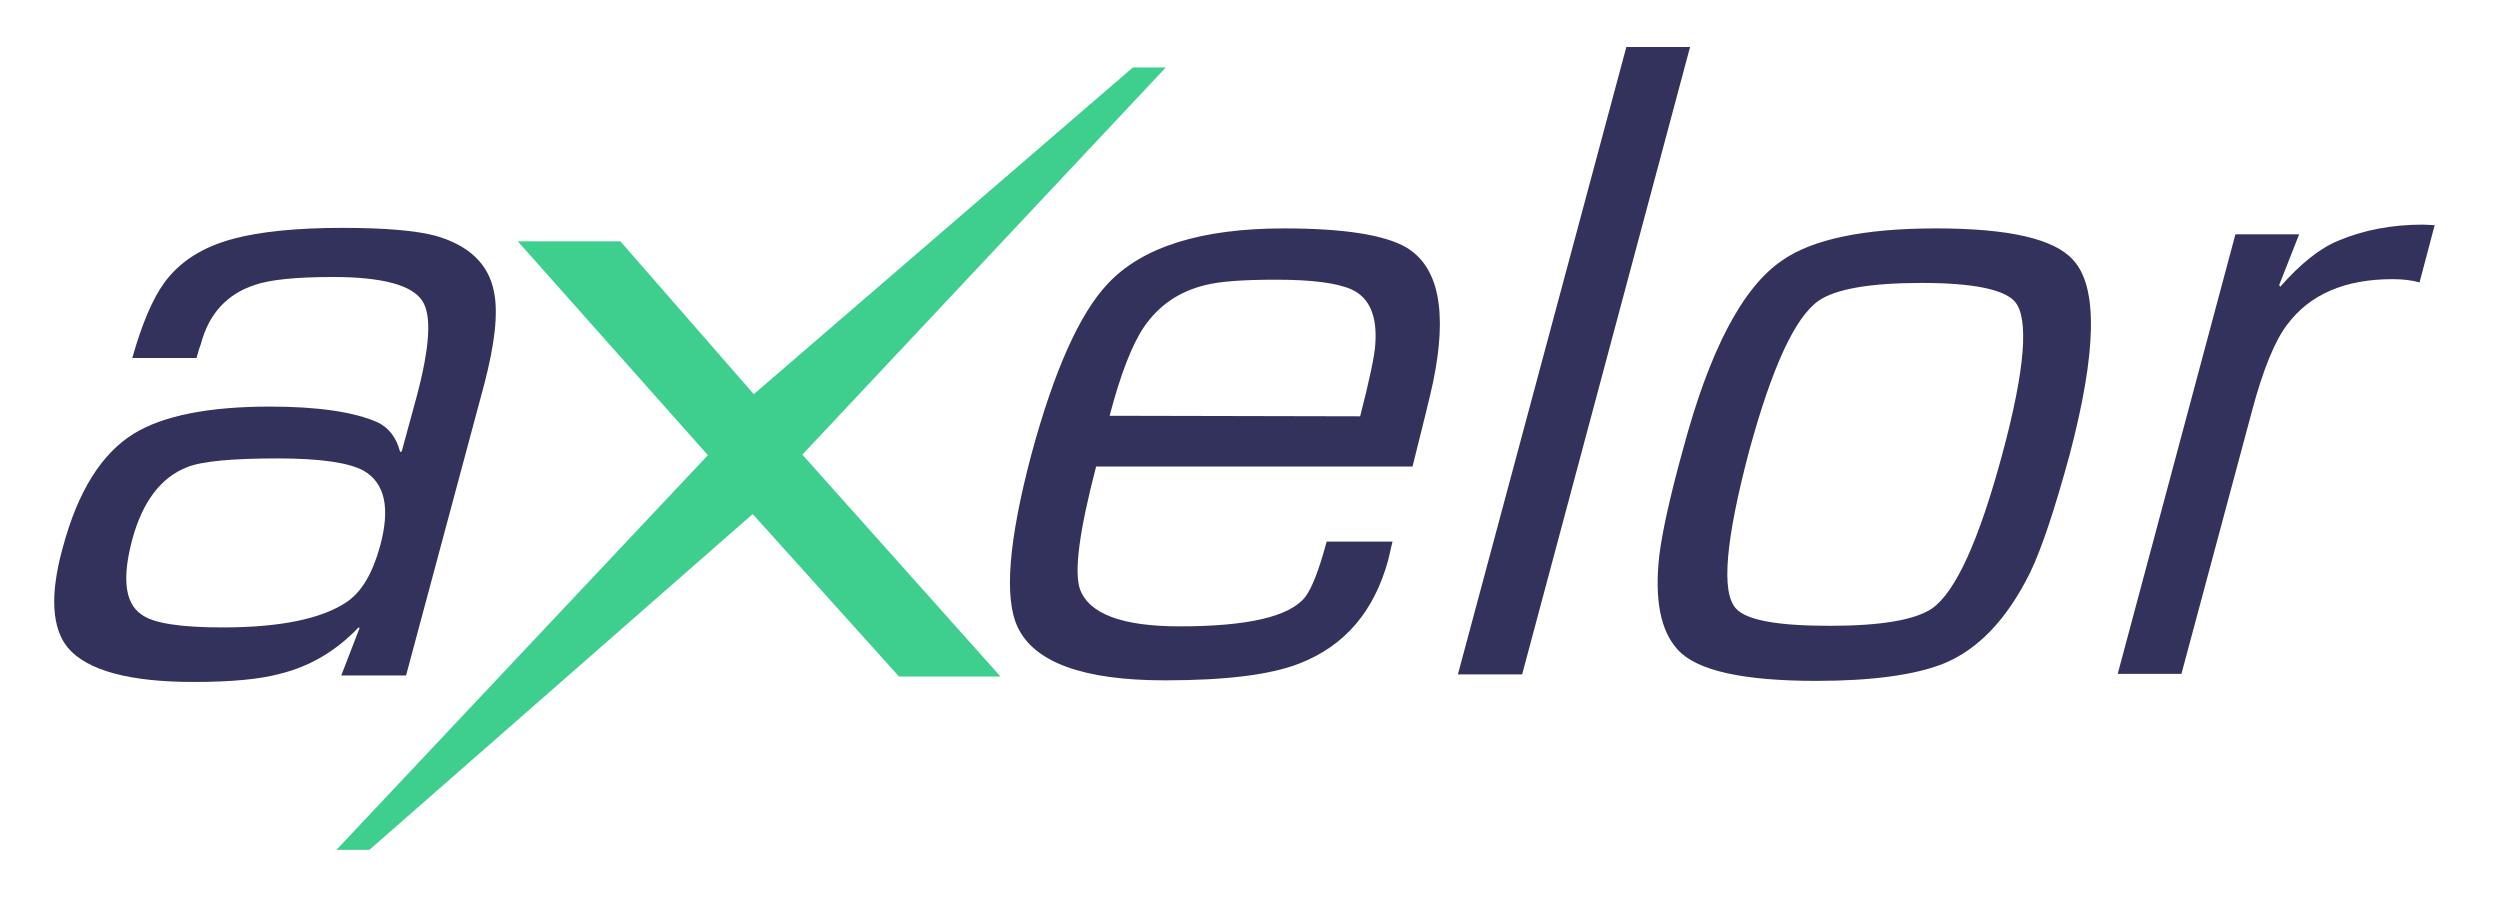
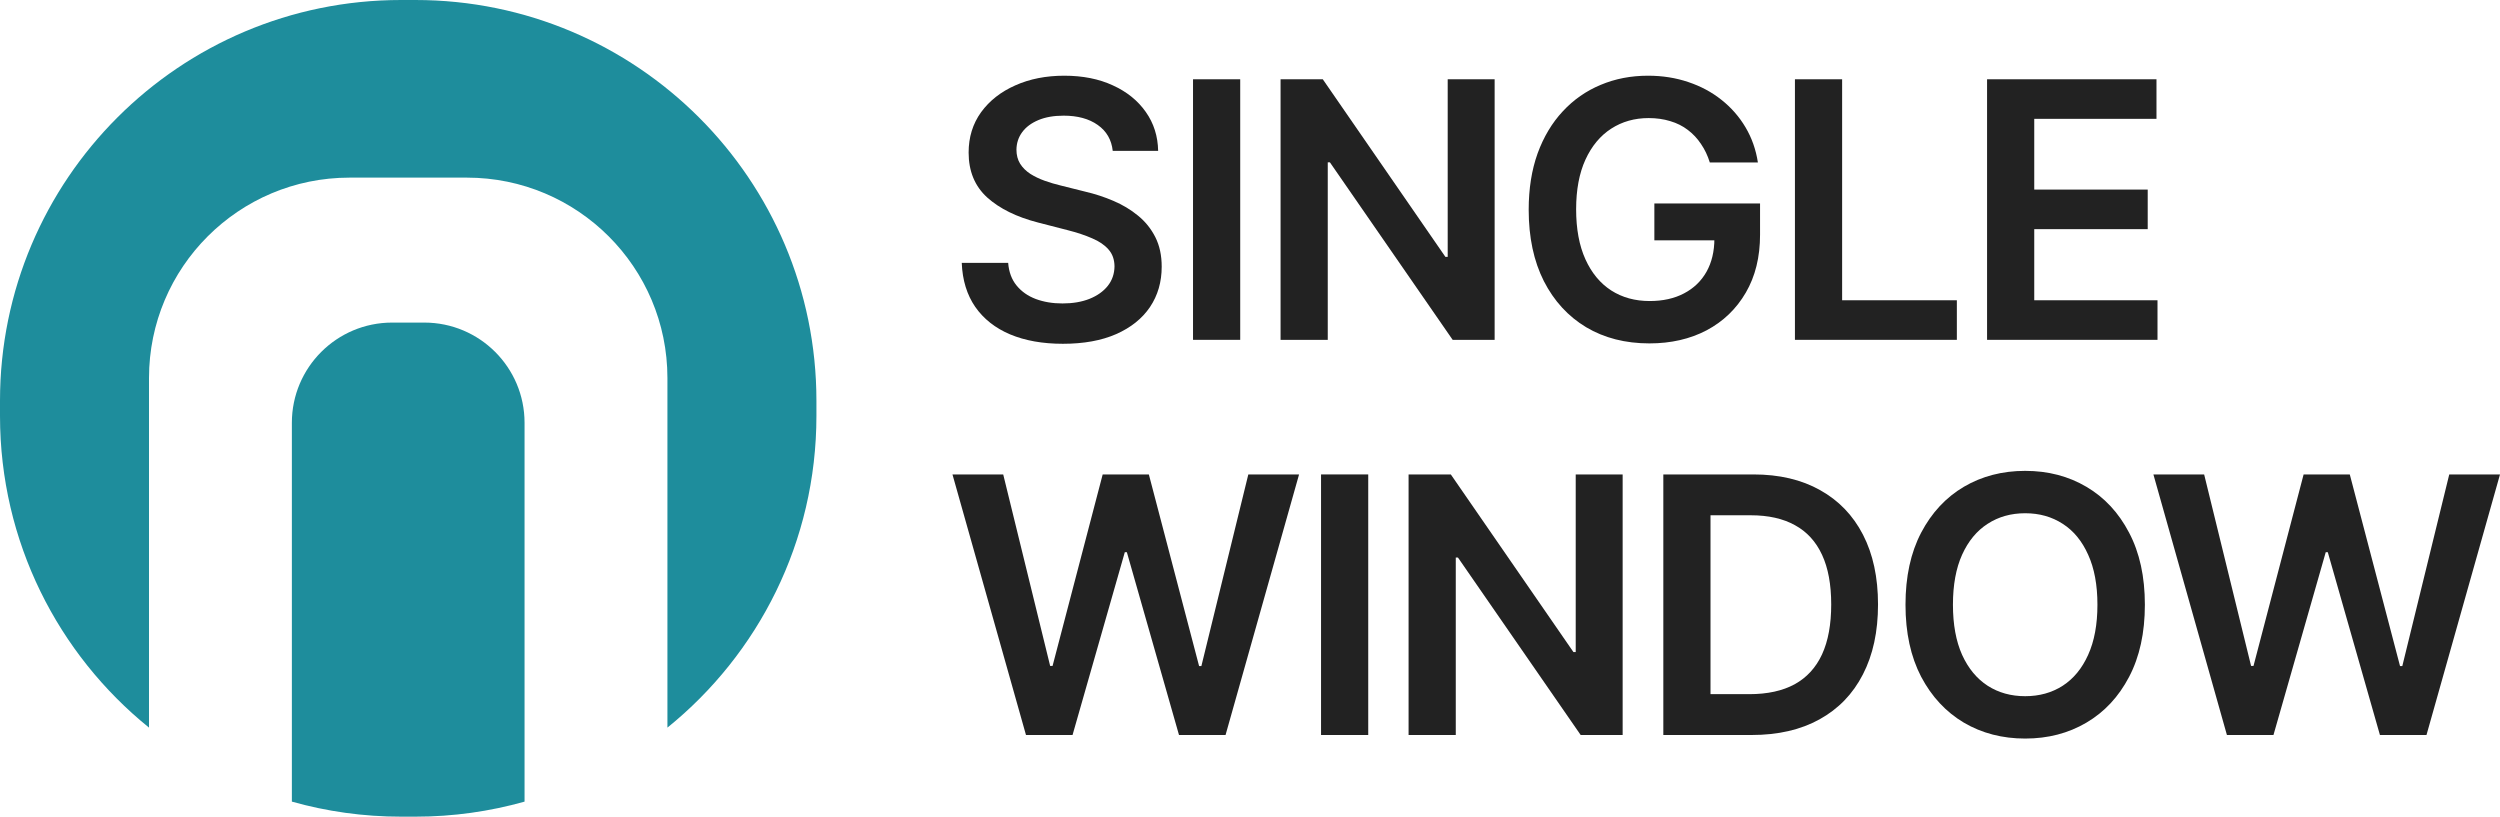
- <svg xmlns="http://www.w3.org/2000/svg" xml:space="preserve" id="Calque_1" x="0" y="0" version="1.1" viewBox="0 0 463 166">
-   <style>.st0{fill:#32325d}</style>
-   <path d="M245.7 100.3h12.2c-.4 1.5-.6 2.7-.8 3.4-2.6 9.5-8 15.9-16.5 19.2-5.4 2.1-13.7 3.1-24.9 3.1-15 0-24.1-3.3-27.2-9.8-2.6-5.4-1.7-16.1 2.5-32 4.2-15.5 8.9-26.1 14.2-31.7 6.4-6.8 17.3-10.2 32.6-10.2 11.1 0 18.6 1.2 22.6 3.5 6.1 3.6 7.7 12 5 25-.6 2.8-1.9 8-3.8 15.6H203c-3.1 11.9-4.1 19.4-3 22.7 1.7 4.6 7.8 6.9 18.5 6.9 12.6 0 20.3-1.8 23.2-5.4 1.3-1.7 2.6-5.1 4-10.3m6.2-23.2c1.8-7 2.7-11.4 2.8-13.3.4-5.3-1.1-8.7-4.4-10.2-2.7-1.2-7.3-1.8-14-1.8-6 0-10.3.3-13.1 1-4.9 1.2-8.6 3.8-11.3 7.7-2.3 3.4-4.4 8.9-6.4 16.5zM313 8.7l-31.1 116.2H270L301.2 8.7zm45.6 33.6c13.3 0 21.8 1.9 25.3 5.8 4.7 5 4.4 17.1-.6 36.1-2.7 9.9-5.1 17.2-7.3 21.8-4.3 8.7-9.7 14.4-16.3 17-5.2 2-13 3.1-23.3 3.1-13.6 0-22.2-1.9-25.7-5.8-3.2-3.5-4.3-9.3-3.4-17.4.5-4.1 1.9-10.7 4.4-19.7 4.9-18.3 11-30 18.4-35 5.6-3.9 15.1-5.9 28.5-5.9m-2.7 10.1c-9.5 0-15.9 1.1-19.1 3.3-4.4 3.1-8.6 12.3-12.8 27.6-4.4 16.6-5.3 26.4-2.5 29.4 2 2.2 7.8 3.2 17.4 3.2 9.5 0 15.8-1.1 18.9-3.2 4.4-3.1 8.7-12.6 13-28.5s5-25.4 2.3-28.4c-2-2.2-7.7-3.4-17.2-3.4m95-10.7c-.7 0-1.5-.1-2.2-.1-5.7 0-11 1-15.7 3-3.4 1.4-7 4.3-10.7 8.5l-.2-.3 3.7-9.4H414l-21.8 81.4H404L417.1 76c2-7.5 4.2-12.9 6.5-15.9q6.3-8.4 19.5-8.4c1.9 0 3.6.2 5 .6z" class="st0" />
-   <path d="M185.3 125.3h-18.8l-27.1-30.1-71 62.2h-6.1l68.8-73.1-35.2-39.6h19L139.6 73l70.2-60.5h6.1l-67.3 71.7z" style="fill:#3ecf8e" />
-   <path d="M36.4 66.3H24.5c1.8-6.4 3.8-11 5.9-13.9 2.9-4 7.2-6.7 12.9-8.2 4.9-1.3 11.6-2 20.1-2q11.85 0 17.4 1.5c6.1 1.8 9.7 5.2 10.7 10.4.8 4 .1 9.7-1.8 17l-14.5 54h-12l3.4-8.8-.2-.1c-4.1 4.3-8.9 7.2-14.6 8.6q-5.55 1.5-15.9 1.5c-11.9 0-19.7-2.1-23.3-6.3-3-3.6-3.4-9.8-1-18.5C14.4 91 18.8 84 24.8 80.3c5.4-3.3 13.8-5 25.2-5 8.9 0 15.6 1 19.9 2.9 2.1 1 3.5 2.8 4.2 5.5l.3-.1 2.7-9.9c2.5-9.3 2.9-15.3 1.1-18-1.9-2.9-7.4-4.4-16.5-4.4-6.9 0-11.8.5-14.6 1.5-5.1 1.7-8.4 5.3-9.9 10.9-.2.5-.5 1.4-.8 2.6m15.1 18.6c-8.4 0-14 .5-16.8 1.6-4.9 1.9-8.3 6.4-10.2 13.4-1.9 7.1-1.4 11.8 1.7 13.9q3.15 2.4 15 2.4c10.7 0 18.4-1.6 23-4.7 2.8-1.9 4.8-5.3 6.2-10.4 1.9-7 .9-11.6-3-13.9-2.7-1.5-8-2.3-15.9-2.3" class="st0" />
+ <svg xmlns="http://www.w3.org/2000/svg" width="300" height="98" viewBox="0 0 300 98" fill="none">
+   <path d="M267.23 88.2L258.408 56.932H264.498L270.13 79.91H270.42L276.434 56.932H281.974L288.003 79.925H288.278L293.91 56.932H300L291.178 88.2H285.592L279.334 66.26H279.09L272.816 88.2H267.23Z" fill="#222222" />
+   <path d="M257.385 72.566C257.385 75.935 256.754 78.82 255.492 81.223C254.241 83.615 252.531 85.447 250.364 86.719C248.207 87.991 245.76 88.627 243.023 88.627C240.285 88.627 237.833 87.991 235.666 86.719C233.509 85.436 231.799 83.599 230.537 81.207C229.286 78.805 228.66 75.925 228.66 72.566C228.66 69.197 229.286 66.316 230.537 63.924C231.799 61.522 233.509 59.685 235.666 58.413C237.833 57.141 240.285 56.504 243.023 56.504C245.76 56.504 248.207 57.141 250.364 58.413C252.531 59.685 254.241 61.522 255.492 63.924C256.754 66.316 257.385 69.197 257.385 72.566ZM251.692 72.566C251.692 70.194 251.321 68.194 250.578 66.566C249.845 64.927 248.828 63.69 247.525 62.856C246.223 62.011 244.722 61.589 243.023 61.589C241.323 61.589 239.822 62.011 238.52 62.856C237.217 63.69 236.195 64.927 235.452 66.566C234.719 68.194 234.353 70.194 234.353 72.566C234.353 74.937 234.719 76.943 235.452 78.581C236.195 80.21 237.217 81.447 238.52 82.291C239.822 83.126 241.323 83.543 243.023 83.543C244.722 83.543 246.223 83.126 247.525 82.291C248.828 81.447 249.845 80.21 250.578 78.581C251.321 76.943 251.692 74.937 251.692 72.566Z" fill="#222222" />
+   <path d="M210.191 88.2H199.599V56.932H210.405C213.508 56.932 216.174 57.558 218.403 58.81C220.641 60.052 222.361 61.838 223.562 64.169C224.762 66.5 225.363 69.288 225.363 72.535C225.363 75.793 224.757 78.592 223.547 80.933C222.346 83.274 220.611 85.07 218.342 86.322C216.083 87.574 213.366 88.2 210.191 88.2ZM205.261 83.299H209.917C212.094 83.299 213.91 82.902 215.366 82.108C216.821 81.304 217.914 80.108 218.647 78.52C219.38 76.922 219.746 74.927 219.746 72.535C219.746 70.144 219.38 68.159 218.647 66.581C217.914 64.993 216.831 63.807 215.396 63.024C213.971 62.23 212.201 61.833 210.084 61.833H205.261V83.299Z" fill="#222222" />
+   <path d="M194.718 56.932V88.2H189.681L174.952 66.902H174.693V88.2H169.03V56.932H174.098L188.811 78.246H189.086V56.932H194.718Z" fill="#222222" />
+   <path d="M164.188 56.932V88.2H158.525V56.932H164.188Z" fill="#222222" />
+   <path d="M123.118 88.2L114.296 56.932H120.386L126.018 79.91H126.308L132.322 56.932H137.862L143.891 79.925H144.166L149.798 56.932H155.888L147.066 88.2H141.48L135.222 66.26H134.978L128.705 88.2H123.118Z" fill="#222222" />
+   <path d="M238.448 40.781V9.513H258.778V14.261H244.11V22.75H257.725V27.498H244.11V36.032H258.9V40.781H238.448Z" fill="#222222" />
+   <path d="M215.392 40.781V9.513H221.055V36.032H234.822V40.781H215.392Z" fill="#222222" />
+   <path d="M205.177 19.497C204.923 18.673 204.572 17.935 204.124 17.284C203.687 16.622 203.158 16.057 202.537 15.589C201.926 15.121 201.224 14.77 200.431 14.536C199.637 14.291 198.772 14.169 197.836 14.169C196.157 14.169 194.661 14.591 193.349 15.436C192.036 16.281 191.003 17.523 190.25 19.162C189.507 20.79 189.136 22.775 189.136 25.116C189.136 27.477 189.507 29.477 190.25 31.116C190.993 32.755 192.026 34.002 193.349 34.857C194.671 35.702 196.208 36.124 197.958 36.124C199.545 36.124 200.919 35.819 202.079 35.208C203.249 34.597 204.15 33.732 204.781 32.612C205.411 31.483 205.727 30.159 205.727 28.643L207.009 28.841H198.523V24.414H211.206V28.169C211.206 30.846 210.637 33.162 209.497 35.116C208.357 37.071 206.79 38.577 204.796 39.636C202.801 40.684 200.512 41.208 197.927 41.208C195.048 41.208 192.519 40.562 190.342 39.269C188.174 37.966 186.48 36.119 185.259 33.727C184.048 31.325 183.443 28.475 183.443 25.177C183.443 22.653 183.799 20.398 184.511 18.413C185.234 16.429 186.241 14.744 187.533 13.36C188.826 11.966 190.342 10.907 192.082 10.184C193.822 9.451 195.714 9.085 197.76 9.085C199.489 9.085 201.102 9.339 202.598 9.848C204.094 10.347 205.422 11.06 206.582 11.986C207.752 12.912 208.713 14.011 209.466 15.284C210.219 16.556 210.713 17.961 210.947 19.497H205.177Z" fill="#222222" />
+   <path d="M179.356 9.513V40.781H174.319L159.59 19.482H159.331V40.781H153.668V9.513H158.735L173.449 30.826H173.724V9.513H179.356Z" fill="#222222" />
+   <path d="M148.826 9.513V40.781H143.163V9.513H148.826Z" fill="#222222" />
+   <path d="M133.528 18.108C133.385 16.775 132.785 15.737 131.727 14.994C130.679 14.251 129.315 13.879 127.636 13.879C126.456 13.879 125.443 14.057 124.599 14.413C123.754 14.77 123.108 15.253 122.66 15.864C122.213 16.474 121.984 17.172 121.974 17.956C121.974 18.607 122.121 19.172 122.416 19.65C122.721 20.129 123.134 20.536 123.652 20.872C124.171 21.197 124.746 21.472 125.377 21.696C126.008 21.92 126.644 22.108 127.285 22.261L130.216 22.994C131.396 23.269 132.531 23.64 133.619 24.108C134.718 24.576 135.7 25.167 136.565 25.879C137.44 26.592 138.132 27.452 138.641 28.46C139.15 29.467 139.404 30.648 139.404 32.002C139.404 33.834 138.936 35.447 138 36.842C137.064 38.226 135.71 39.31 133.94 40.093C132.179 40.867 130.048 41.254 127.545 41.254C125.113 41.254 123.001 40.877 121.21 40.124C119.43 39.371 118.036 38.272 117.028 36.826C116.031 35.381 115.492 33.62 115.41 31.544H120.981C121.063 32.633 121.399 33.539 121.989 34.261C122.579 34.984 123.347 35.523 124.294 35.88C125.25 36.236 126.318 36.414 127.499 36.414C128.73 36.414 129.809 36.231 130.735 35.864C131.671 35.488 132.403 34.969 132.932 34.307C133.462 33.635 133.731 32.852 133.741 31.956C133.731 31.142 133.492 30.47 133.024 29.941C132.556 29.401 131.9 28.953 131.055 28.597C130.221 28.231 129.244 27.905 128.125 27.62L124.568 26.704C121.994 26.042 119.959 25.04 118.463 23.696C116.977 22.342 116.235 20.546 116.235 18.307C116.235 16.464 116.733 14.851 117.73 13.467C118.738 12.082 120.106 11.009 121.836 10.245C123.566 9.472 125.525 9.085 127.712 9.085C129.931 9.085 131.874 9.472 133.543 10.245C135.222 11.009 136.54 12.072 137.496 13.436C138.453 14.79 138.946 16.347 138.977 18.108H133.528Z" fill="#222222" />
+   <path d="M50.913 38.71C57.559 38.71 62.946 44.093 62.946 50.734V96.195C58.779 97.37 54.384 98 49.841 98H48.13C43.587 98 39.191 97.37 35.024 96.195V50.734C35.025 44.094 40.412 38.71 47.057 38.71H50.913Z" fill="#1E8D9C" />
+   <path d="M49.841 0C76.422 0 97.971 21.534 97.971 48.098V49.902C97.971 65.013 90.997 78.496 80.091 87.314V45.364C80.091 32.082 69.317 21.315 56.026 21.315H41.945C28.654 21.315 17.88 32.082 17.88 45.364V87.314C6.974 78.496 1.04748e-07 65.013 0 49.902V48.098C0 21.534 21.549 0 48.13 0H49.841Z" fill="#1E8D9C" />
</svg>
